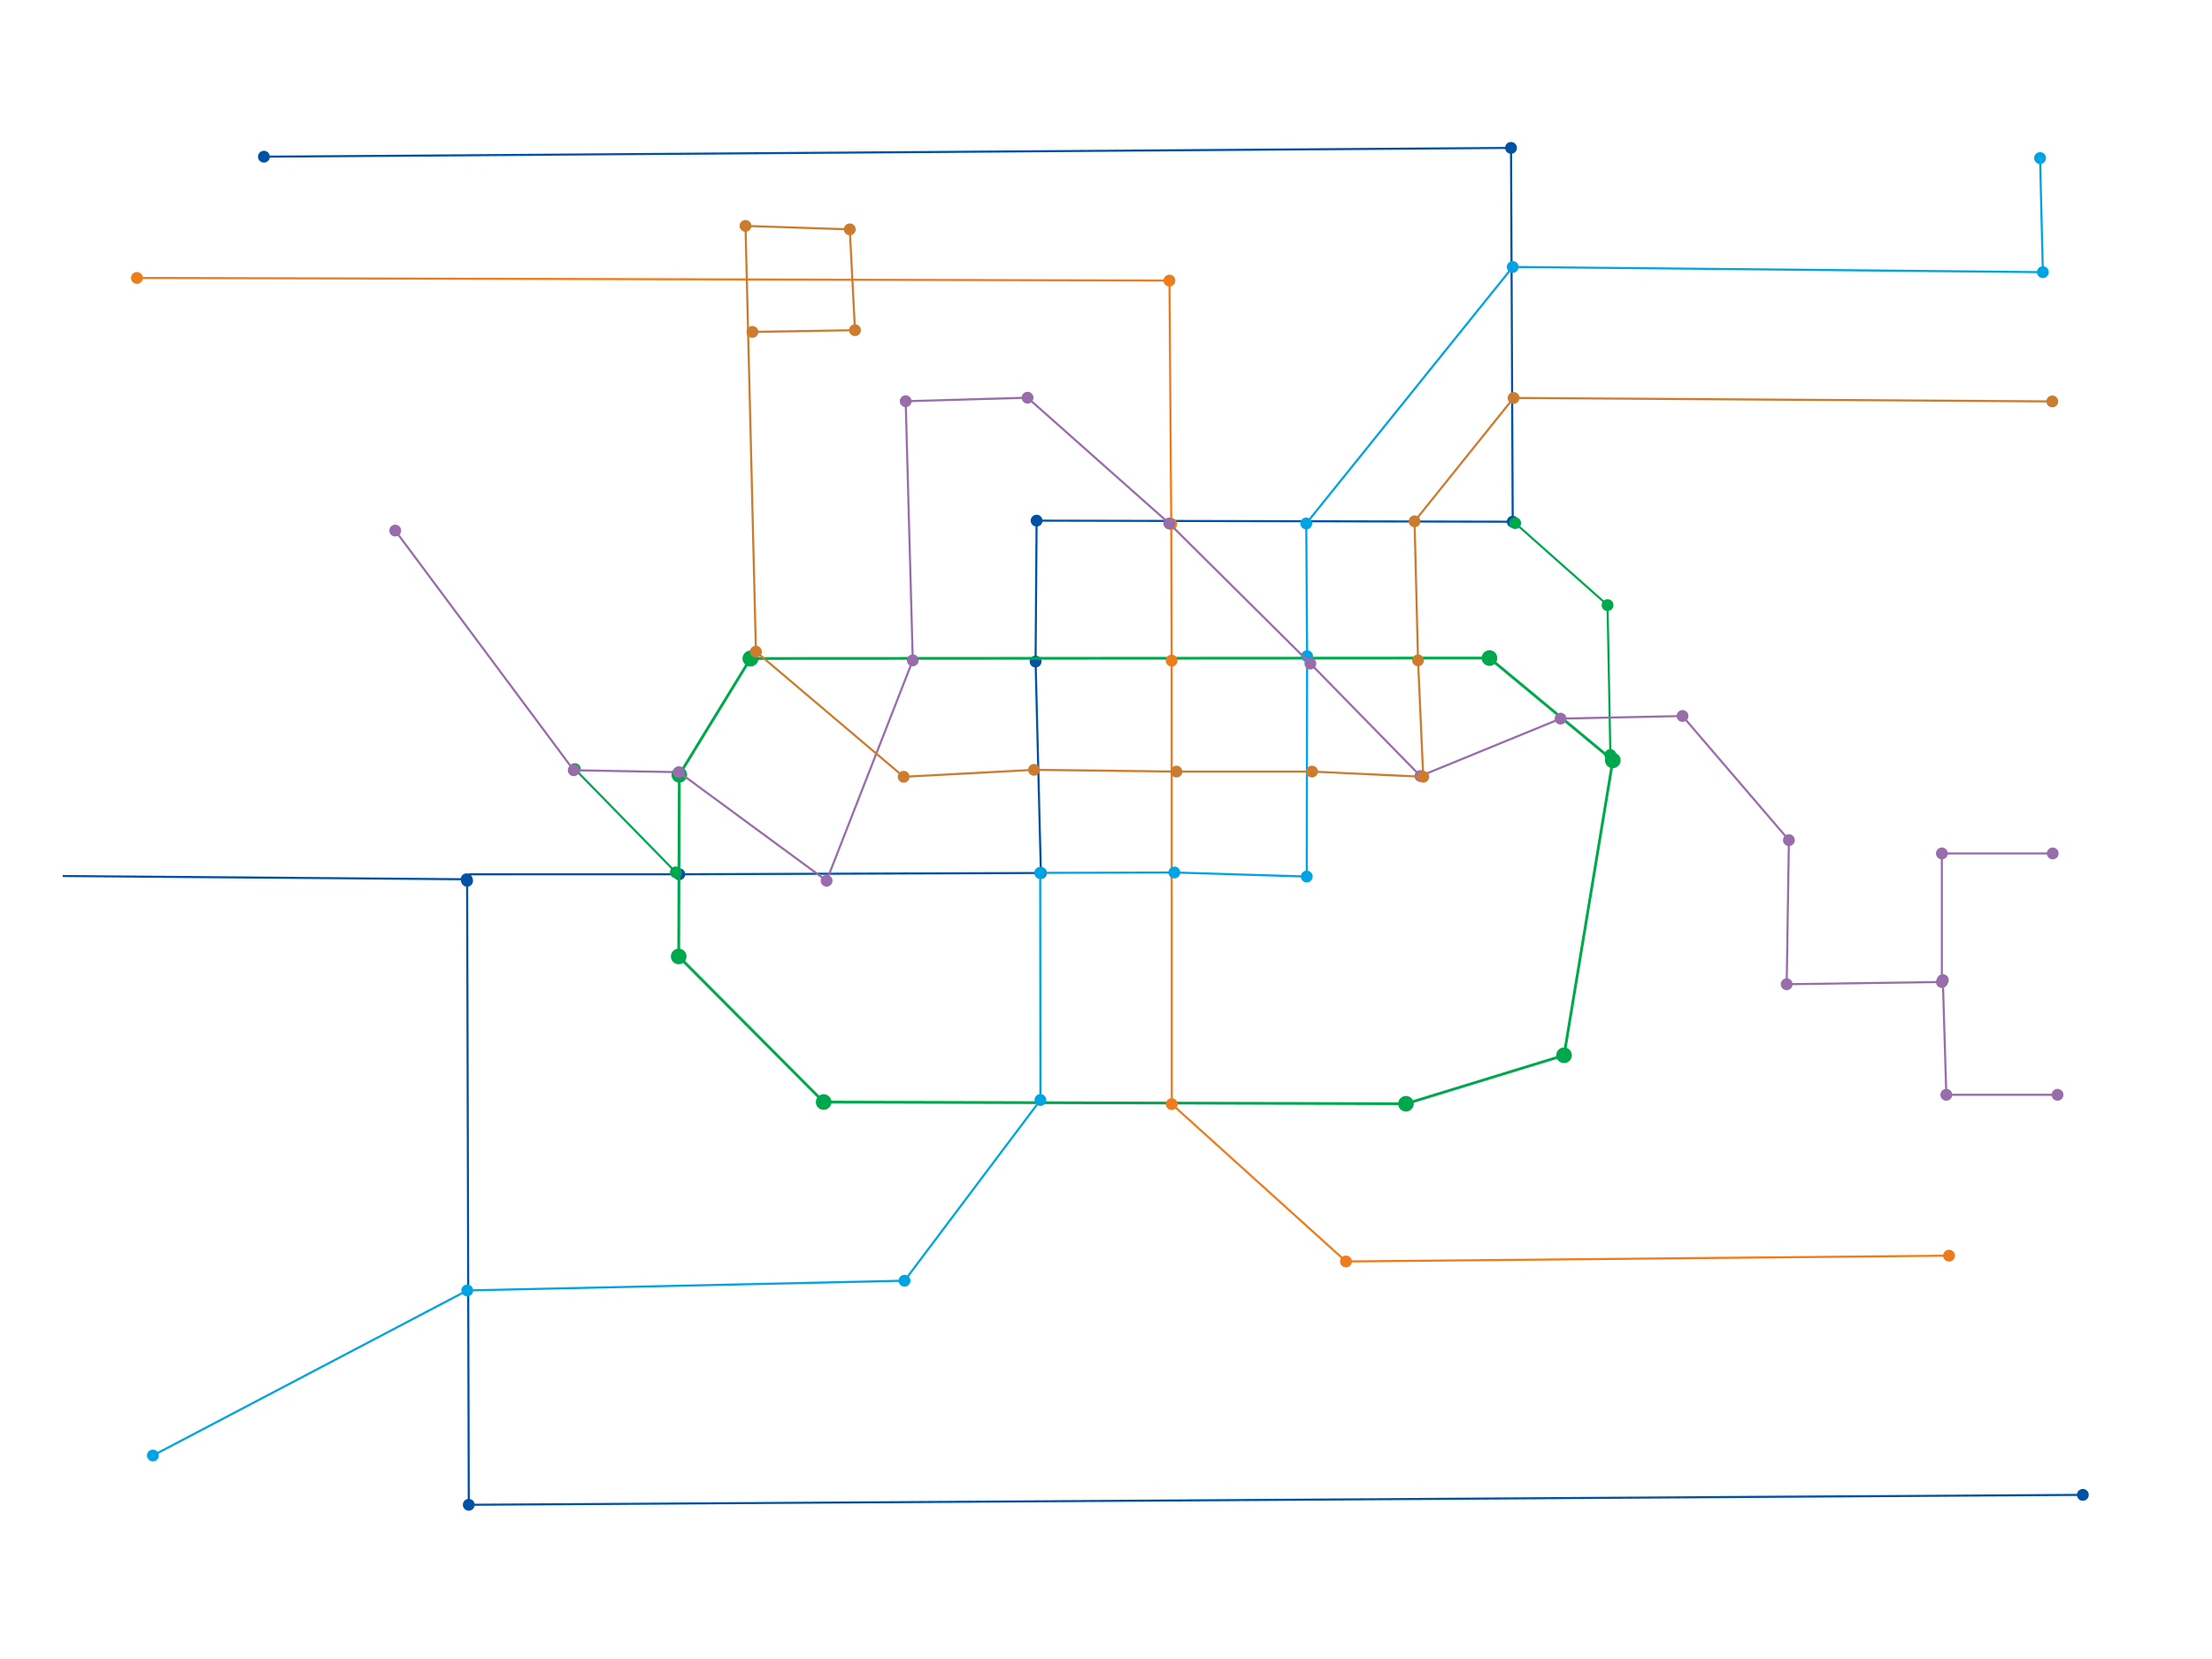
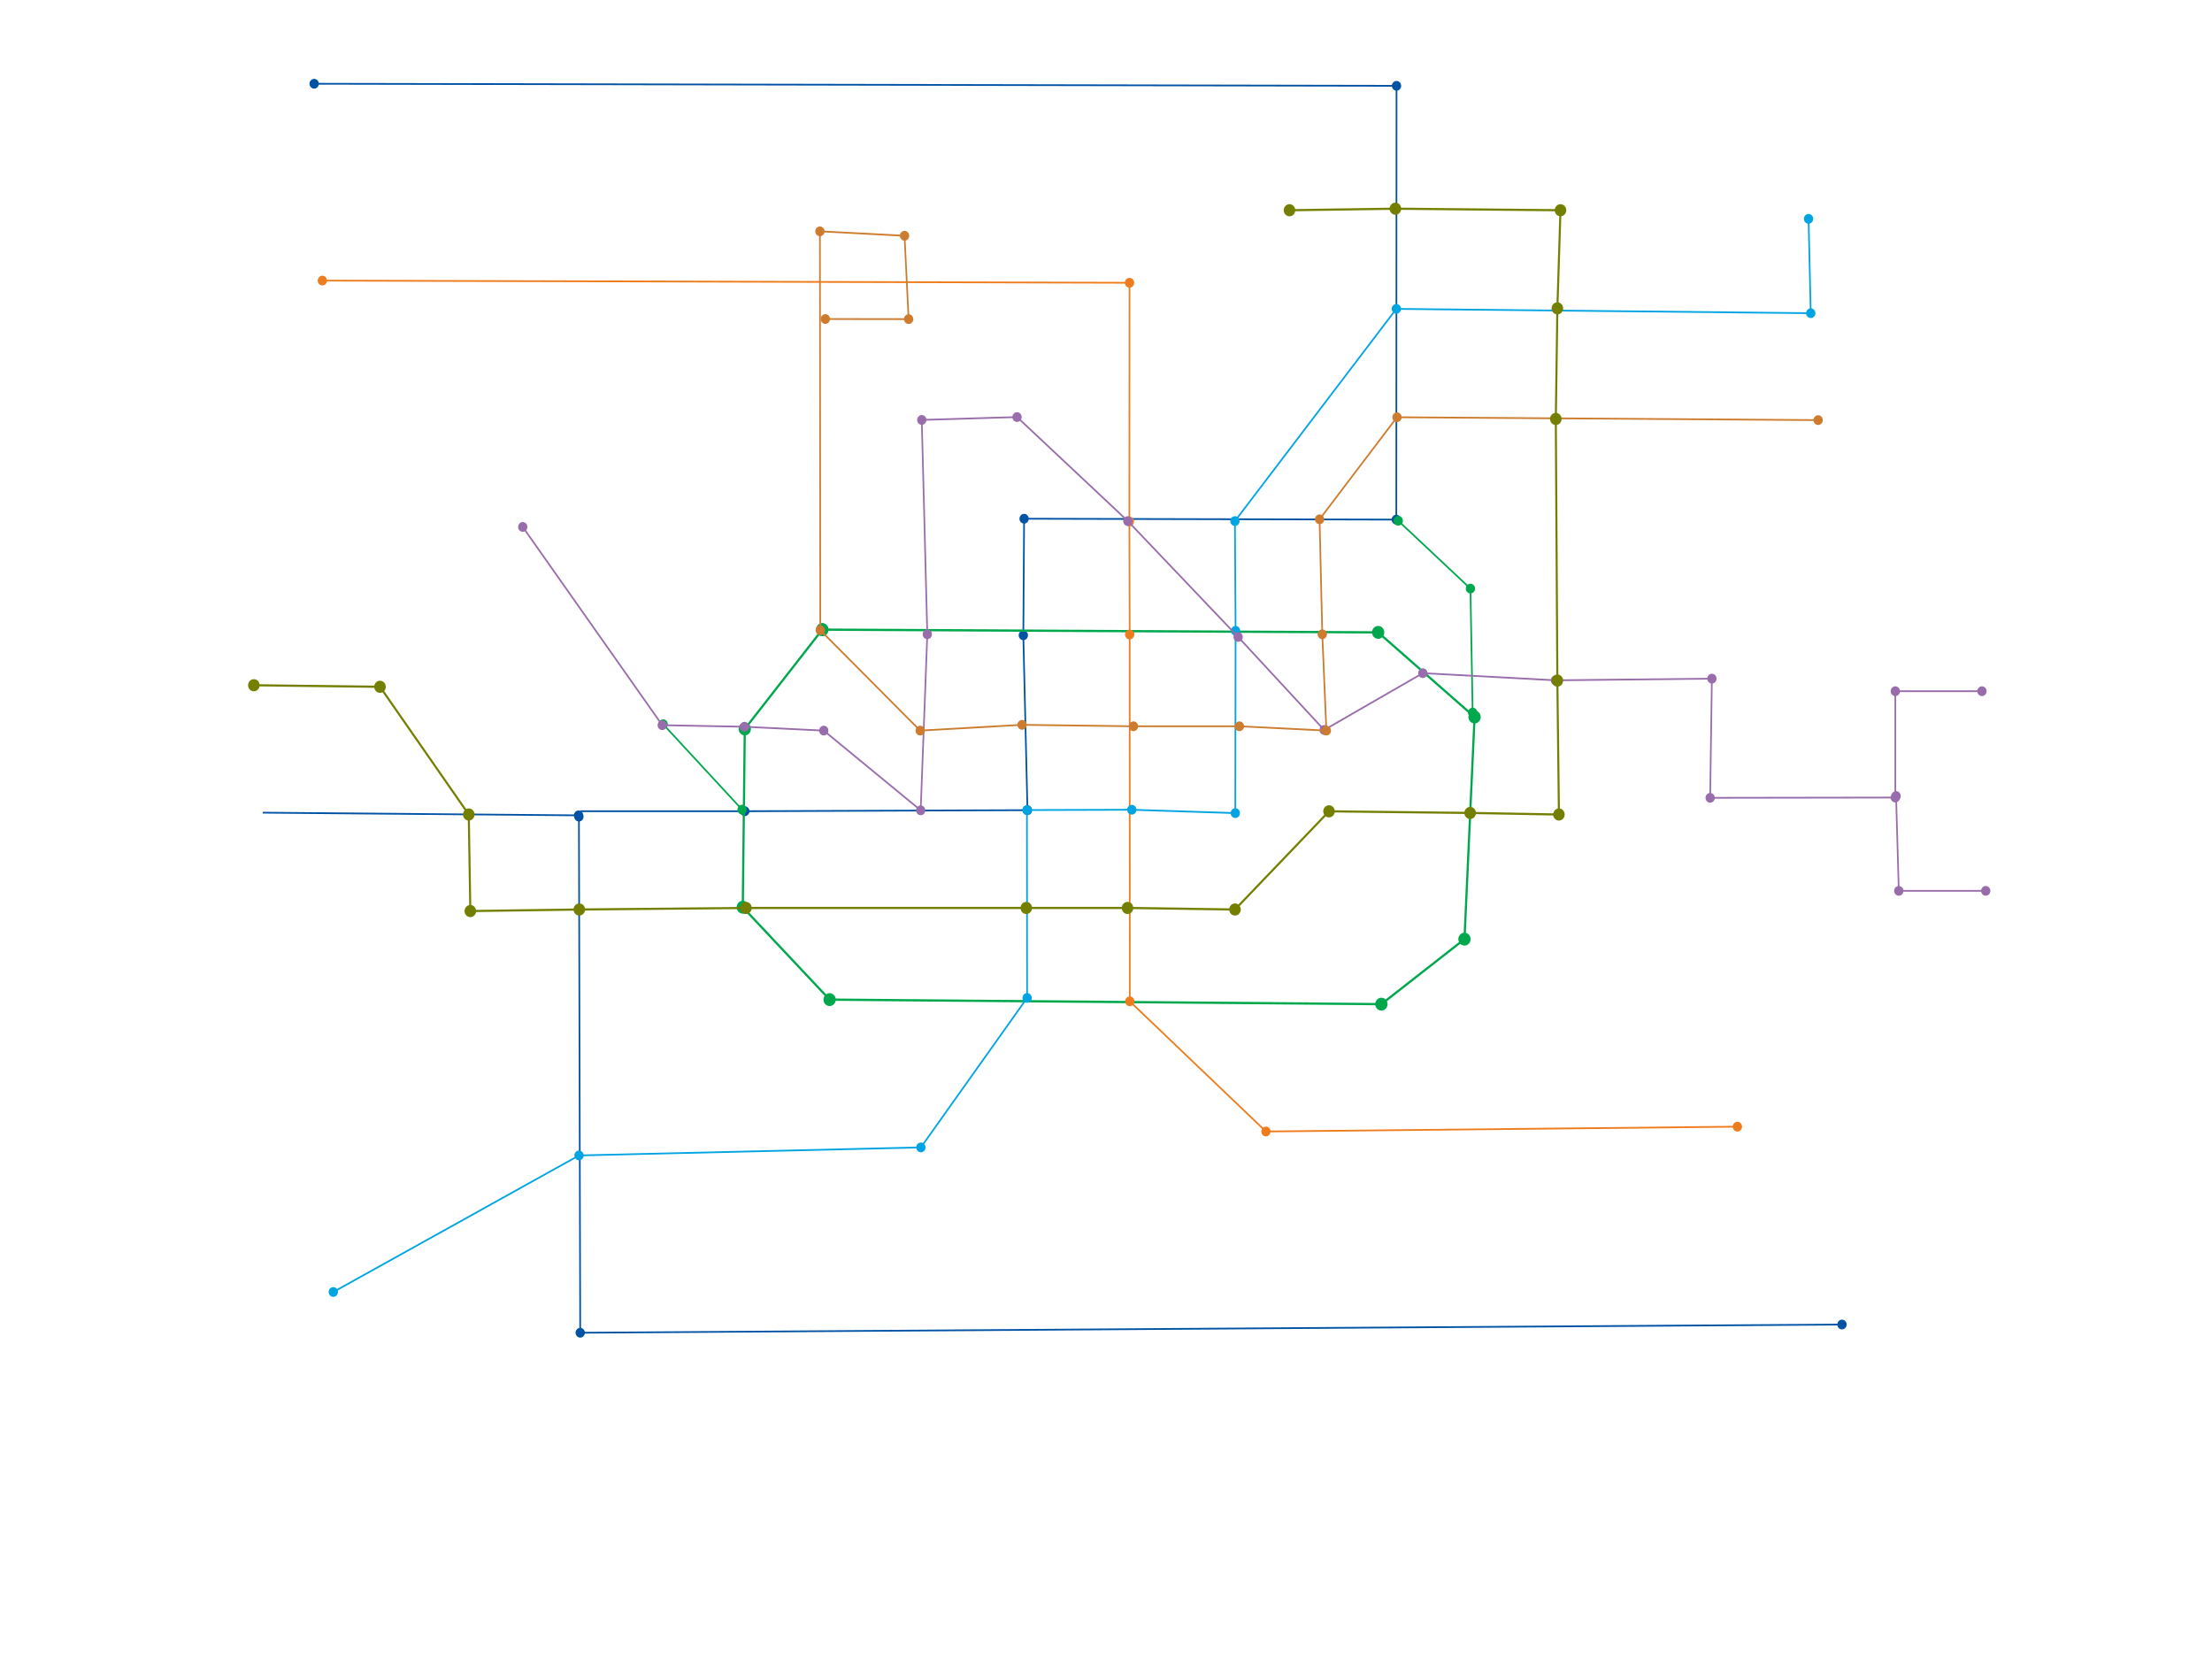
<svg xmlns="http://www.w3.org/2000/svg" width="4000" height="3000" viewBox="0 0 1058.333 793.75" version="1.1" id="svg5">
  <defs id="defs2">
    <marker style="overflow:visible" id="marker5233" refX="0" refY="0" orient="auto" markerWidth="5.667" markerHeight="5.667" viewBox="0 0 5.667 5.667" preserveAspectRatio="xMidYMid">
      <path transform="scale(0.5)" style="fill:context-stroke;fill-rule:evenodd;stroke:context-stroke;stroke-width:1pt" d="M 5,0 C 5,2.76 2.76,5 0,5 -2.76,5 -5,2.76 -5,0 c 0,-2.76 2.3,-5 5,-5 2.76,0 5,2.24 5,5 z" id="path5231" />
    </marker>
    <marker style="overflow:visible" id="marker5179" refX="0" refY="0" orient="auto" markerWidth="5.667" markerHeight="5.667" viewBox="0 0 5.667 5.667" preserveAspectRatio="xMidYMid">
      <path transform="scale(0.5)" style="fill:context-stroke;fill-rule:evenodd;stroke:context-stroke;stroke-width:1pt" d="M 5,0 C 5,2.76 2.76,5 0,5 -2.76,5 -5,2.76 -5,0 c 0,-2.76 2.3,-5 5,-5 2.76,0 5,2.24 5,5 z" id="path5177" />
    </marker>
    <marker style="overflow:visible" id="Dot" refX="0" refY="0" orient="auto" markerWidth="5.667" markerHeight="5.667" viewBox="0 0 5.667 5.667" preserveAspectRatio="xMidYMid">
      <path transform="scale(0.5)" style="fill:context-stroke;fill-rule:evenodd;stroke:context-stroke;stroke-width:1pt" d="M 5,0 C 5,2.76 2.76,5 0,5 -2.76,5 -5,2.76 -5,0 c 0,-2.76 2.3,-5 5,-5 2.76,0 5,2.24 5,5 z" id="Dot1" />
    </marker>
  </defs>
-   <g id="layer2" style="fill:none;stroke-width:1;stroke-dasharray:none">
-     <path style="fill:none;stroke:#0052a4;stroke-width:1;stroke-dasharray:none;stroke-opacity:1;marker-start:url(#marker5233);marker-mid:url(#marker5233);marker-end:url(#Dot);paint-order:normal" d="m 126.259,74.966 596.687,-4.208 0.811,178.86 -227.791,-0.512 -0.49,67.421 2.536,101.158 -172.993,0.611 -100.687,0.011 m -1.071,2.383 -193.283,-1.558 m 193.513,2.291 0.795,298.543 772.252,-4.75" id="path6872" />
+   <g id="layer2" style="fill:none;stroke-width:1;stroke-dasharray:none" transform="matrix(0.8582212,0,0,0.9015519,3.909169,6.625731)">
+     <path style="fill:none;stroke:#0052a4;stroke-width:0.914;stroke-dasharray:none;stroke-opacity:1;marker-start:url(#marker5233);marker-mid:url(#marker5233);marker-end:url(#Dot);paint-order:normal" d="m 170.585,37.095 603.417,1.098 -0.129,230.215 -207.49,-0.47 -0.446,61.855 2.31,92.808 -157.576,0.561 -91.714,0.01 m -0.976,2.187 -176.058,-1.43 m 176.267,2.102 0.724,273.9 703.429,-4.358" id="path6872" />
  </g>
-   <g id="layer1">
-     <path style="display:inline;fill:none;stroke:#00a84d;stroke-width:1.323;stroke-dasharray:none;stroke-opacity:1;marker-start:url(#marker5179);marker-mid:url(#Dot);marker-end:url(#marker5233);paint-order:normal;fill-opacity:0" d="m 359.081,315.057 353.558,-0.209 59.016,48.95 -23.334,141.107 -75.64,23.194 -278.6,-0.824 -69.353,-69.66 0.275,-86.907 z" id="path1224" />
-     <path style="fill:none;fill-opacity:0;stroke:#00a84d;stroke-width:1;stroke-dasharray:none;stroke-opacity:1;marker-start:url(#marker5233);marker-mid:url(#marker5179);marker-end:url(#Dot);paint-order:normal" d="m 275.049,367.977 48.296,49.396" id="path12795" />
-     <path style="fill:none;fill-opacity:0;stroke:#00a84d;stroke-width:1;stroke-dasharray:none;stroke-opacity:1;marker-start:url(#marker5233);marker-mid:url(#marker5179);marker-end:url(#Dot);paint-order:normal" d="m 770.482,361.227 -1.353,-71.704 -44.196,-39.234" id="path12797" />
+   <g id="layer1" transform="matrix(0.8582212,0,0,0.9015519,3.909169,6.625731)">
+     <path style="display:inline;fill:none;fill-opacity:0;stroke:#00a84d;stroke-width:1.209;stroke-dasharray:none;stroke-opacity:1;marker-start:url(#marker5179);marker-mid:url(#Dot);marker-end:url(#marker5233);paint-order:normal" d="m 453.852,326.792 309.893,1.461 53.756,44.909 -5.626,117.889 -46.325,34.503 -307.6,-2.409 -48.412,-49.033 1.118,-94.61 z" id="path1224" />
+     <path style="fill:none;fill-opacity:0;stroke:#00a84d;stroke-width:0.914;stroke-dasharray:none;stroke-opacity:1;marker-start:url(#marker5233);marker-mid:url(#marker5179);marker-end:url(#Dot);paint-order:normal" d="m 365.154,376.997 43.992,45.318" id="path12795" />
+     <path style="fill:none;fill-opacity:0;stroke:#00a84d;stroke-width:0.914;stroke-dasharray:none;stroke-opacity:1;marker-start:url(#marker5233);marker-mid:url(#marker5179);marker-end:url(#Dot);paint-order:normal" d="m 816.433,370.804 -1.232,-65.785 -40.257,-35.996" id="path12797" />
  </g>
-   <g id="layer4">
-     <path style="fill:none;fill-opacity:0;stroke:#ef7c1c;stroke-width:1;stroke-dasharray:none;stroke-opacity:1;marker-start:url(#marker5233);marker-mid:url(#marker5179);marker-end:url(#Dot);paint-order:normal" d="m 65.513,132.982 494.01,1.247 0.862,116.48 0.18,65.36 0.066,212.19 83.347,75.295 288.535,-2.788" id="path9155" />
+   <g id="layer4" transform="matrix(0.8582212,0,0,0.9015519,3.909169,6.625731)">
+     <path style="fill:none;fill-opacity:0;stroke:#ef7c1c;stroke-width:0.914;stroke-dasharray:none;stroke-opacity:1;marker-start:url(#marker5233);marker-mid:url(#marker5179);marker-end:url(#Dot);paint-order:normal" d="m 175.159,141.564 449.983,1.144 -0.083,126.701 0.164,59.965 0.06,194.675 75.919,69.08 262.821,-2.558" id="path9155" />
  </g>
-   <g id="layer5">
-     <path style="fill:none;fill-opacity:0;stroke:#00a4e3;stroke-width:1;stroke-dasharray:none;stroke-opacity:1;marker-start:url(#marker5233);marker-mid:url(#Dot);marker-end:url(#Dot);paint-order:normal" d="m 976.07,75.628 1.339,54.586 -253.636,-2.491 -98.787,122.736 0.405,63.485 -0.173,105.441 -63.347,-1.94 -64.187,0.182 0.103,108.676 -65.008,86.454 -209.219,4.65 -150.405,78.984" id="path10311" />
+   <g id="layer5" transform="matrix(0.8582212,0,0,0.9015519,3.909169,6.625731)">
+     <path style="fill:none;fill-opacity:0;stroke:#00a4e3;stroke-width:0.914;stroke-dasharray:none;stroke-opacity:1;marker-start:url(#marker5233);marker-mid:url(#Dot);marker-end:url(#Dot);paint-order:normal" d="m 1003.699,108.78 1.22,50.08 -231.032,-2.285 -89.983,112.605 0.369,58.244 -0.157,96.737 -57.701,-1.78 -58.467,0.167 0.093,99.706 -59.214,79.318 -190.573,4.266 -137.001,72.464" id="path10311" />
  </g>
-   <g id="layer6">
-     <path style="fill:none;fill-opacity:0;stroke:#996cac;stroke-width:1;stroke-dasharray:none;stroke-opacity:1;marker-start:url(#marker5233);marker-mid:url(#marker5179);marker-end:url(#Dot)" d="m 189.107,253.856 85.386,114.671 50.301,0.904 70.692,51.952 41.225,-105.429 -3.386,-123.99 58.3,-1.677 67.818,60.176 67.508,67.027 52.657,53.809 67.037,-27.468 58.348,-1.26 50.909,59.393 -1.061,68.939 74.242,-1.061 v -61.515 h 53.03" id="path390" />
-     <path style="fill:none;fill-opacity:0;stroke:#996cac;stroke-width:1;stroke-dasharray:none;stroke-opacity:1;marker-start:url(#marker5179);marker-mid:url(#marker5179);marker-end:url(#Dot)" d="m 929.552,468.933 1.663,54.875 h 53.212" id="path3365" />
+   <g id="layer6" transform="matrix(0.8582212,0,0,0.9015519,3.909169,6.625731)">
+     <path style="fill:none;fill-opacity:0;stroke:#996cac;stroke-width:0.914;stroke-dasharray:none;stroke-opacity:1;marker-start:url(#marker5233);marker-mid:url(#marker5179);marker-end:url(#Dot)" d="m 286.871,272.296 77.777,105.206 45.818,0.829 44.22,2.046 54.032,42.312 3.69,-93.42 -3.084,-113.755 53.104,-1.538 61.774,55.209 61.491,61.494 47.964,49.367 54.985,-30.159 73.986,3.803 87.178,-0.884 -0.966,63.248 103.222,-0.147 v -56.437 h 48.304" id="path390" />
+     <path style="fill:none;fill-opacity:0;stroke:#996cac;stroke-width:0.914;stroke-dasharray:none;stroke-opacity:1;marker-start:url(#marker5179);marker-mid:url(#marker5179);marker-end:url(#Dot)" d="m 1052.489,415.072 1.515,50.346 h 48.47" id="path3365" />
  </g>
-   <g id="layer7">
-     <path style="fill:none;fill-opacity:0;stroke:#cd7c2f;stroke-width:1;stroke-dasharray:none;stroke-opacity:1;marker-start:url(#marker5233);marker-mid:url(#marker5179);marker-end:url(#Dot)" d="m 360.014,158.805 49.055,-0.831 -2.494,-48.224 -49.887,-1.663 4.989,203.703 70.673,59.864 62.358,-3.326 68.178,0.831 h 64.852 l 53.212,2.494 -2.494,-55.707 -1.663,-66.515 47.392,-59.032 257.747,1.663" id="path3601" />
+   <g id="layer7" transform="matrix(0.8582212,0,0,0.9015519,3.909169,6.625731)">
+     <path style="fill:none;fill-opacity:0;stroke:#cd7c2f;stroke-width:0.914;stroke-dasharray:none;stroke-opacity:1;marker-start:url(#marker5233);marker-mid:url(#marker5179);marker-end:url(#Dot)" d="m 455.57,161.95 46.42,0.064 -2.272,-44.243 -47.177,-2.352 0.203,211.683 55.692,53.269 56.801,-3.051 62.102,0.763 h 59.073 l 48.47,2.288 -2.272,-51.108 -1.515,-61.025 43.169,-54.16 234.777,1.526" id="path3601" />
  </g>
-   <g id="layer8" />
-   <g id="layer9" />
-   <g id="layer10" />
-   <g id="layer11" />
-   <g id="layer12" />
-   <g id="layer13" />
-   <g id="layer14" />
-   <g id="layer15" />
-   <g id="layer16" />
-   <g id="layer17" />
-   <g id="layer18" />
-   <g id="layer19" />
-   <g id="layer20" />
-   <g id="layer21" />
-   <g id="layer22" />
-   <g id="layer23" />
+   <g id="layer8" transform="matrix(0.8582212,0,0,0.9015519,3.909169,6.625731)">
+     <path style="fill:none;fill-opacity:0;stroke:#747f00;stroke-width:1.137;stroke-dasharray:none;stroke-opacity:1;marker-start:url(#marker5233);marker-mid:url(#marker5179);marker-end:url(#Dot)" d="m 714.328,104.227 59.039,-0.826 92.031,0.826 -1.736,52.069 -0.868,58.681 0.868,138.85 0.868,71.078 -49.488,-0.826 -78.682,-0.864 -52.419,52.107 -59.907,-0.826 h -56.434 l -156.279,10e-6 -92.899,0.826 -60.775,0.826 -0.868,-51.242 -49.488,-67.772 -70.326,-0.826" id="path396" />
+   </g>
+   <g id="layer9" transform="matrix(0.8582212,0,0,0.9015519,3.909169,6.625731)" />
+   <g id="layer10" transform="matrix(0.8582212,0,0,0.9015519,3.909169,6.625731)" />
+   <g id="layer11" transform="matrix(0.8582212,0,0,0.9015519,3.909169,6.625731)" />
+   <g id="layer12" transform="matrix(0.8582212,0,0,0.9015519,3.909169,6.625731)" />
+   <g id="layer13" transform="matrix(0.8582212,0,0,0.9015519,3.909169,6.625731)" />
+   <g id="layer14" transform="matrix(0.8582212,0,0,0.9015519,3.909169,6.625731)" />
+   <g id="layer15" transform="matrix(0.8582212,0,0,0.9015519,3.909169,6.625731)" />
+   <g id="layer16" transform="matrix(0.8582212,0,0,0.9015519,3.909169,6.625731)" />
+   <g id="layer17" transform="matrix(0.8582212,0,0,0.9015519,3.909169,6.625731)" />
+   <g id="layer18" transform="matrix(0.8582212,0,0,0.9015519,3.909169,6.625731)" />
+   <g id="layer19" transform="matrix(0.8582212,0,0,0.9015519,3.909169,6.625731)" />
+   <g id="layer20" transform="matrix(0.8582212,0,0,0.9015519,3.909169,6.625731)" />
+   <g id="layer21" transform="matrix(0.8582212,0,0,0.9015519,3.909169,6.625731)" />
+   <g id="layer22" transform="matrix(0.8582212,0,0,0.9015519,3.909169,6.625731)" />
+   <g id="layer23" transform="matrix(0.8582212,0,0,0.9015519,3.909169,6.625731)" />
</svg>
